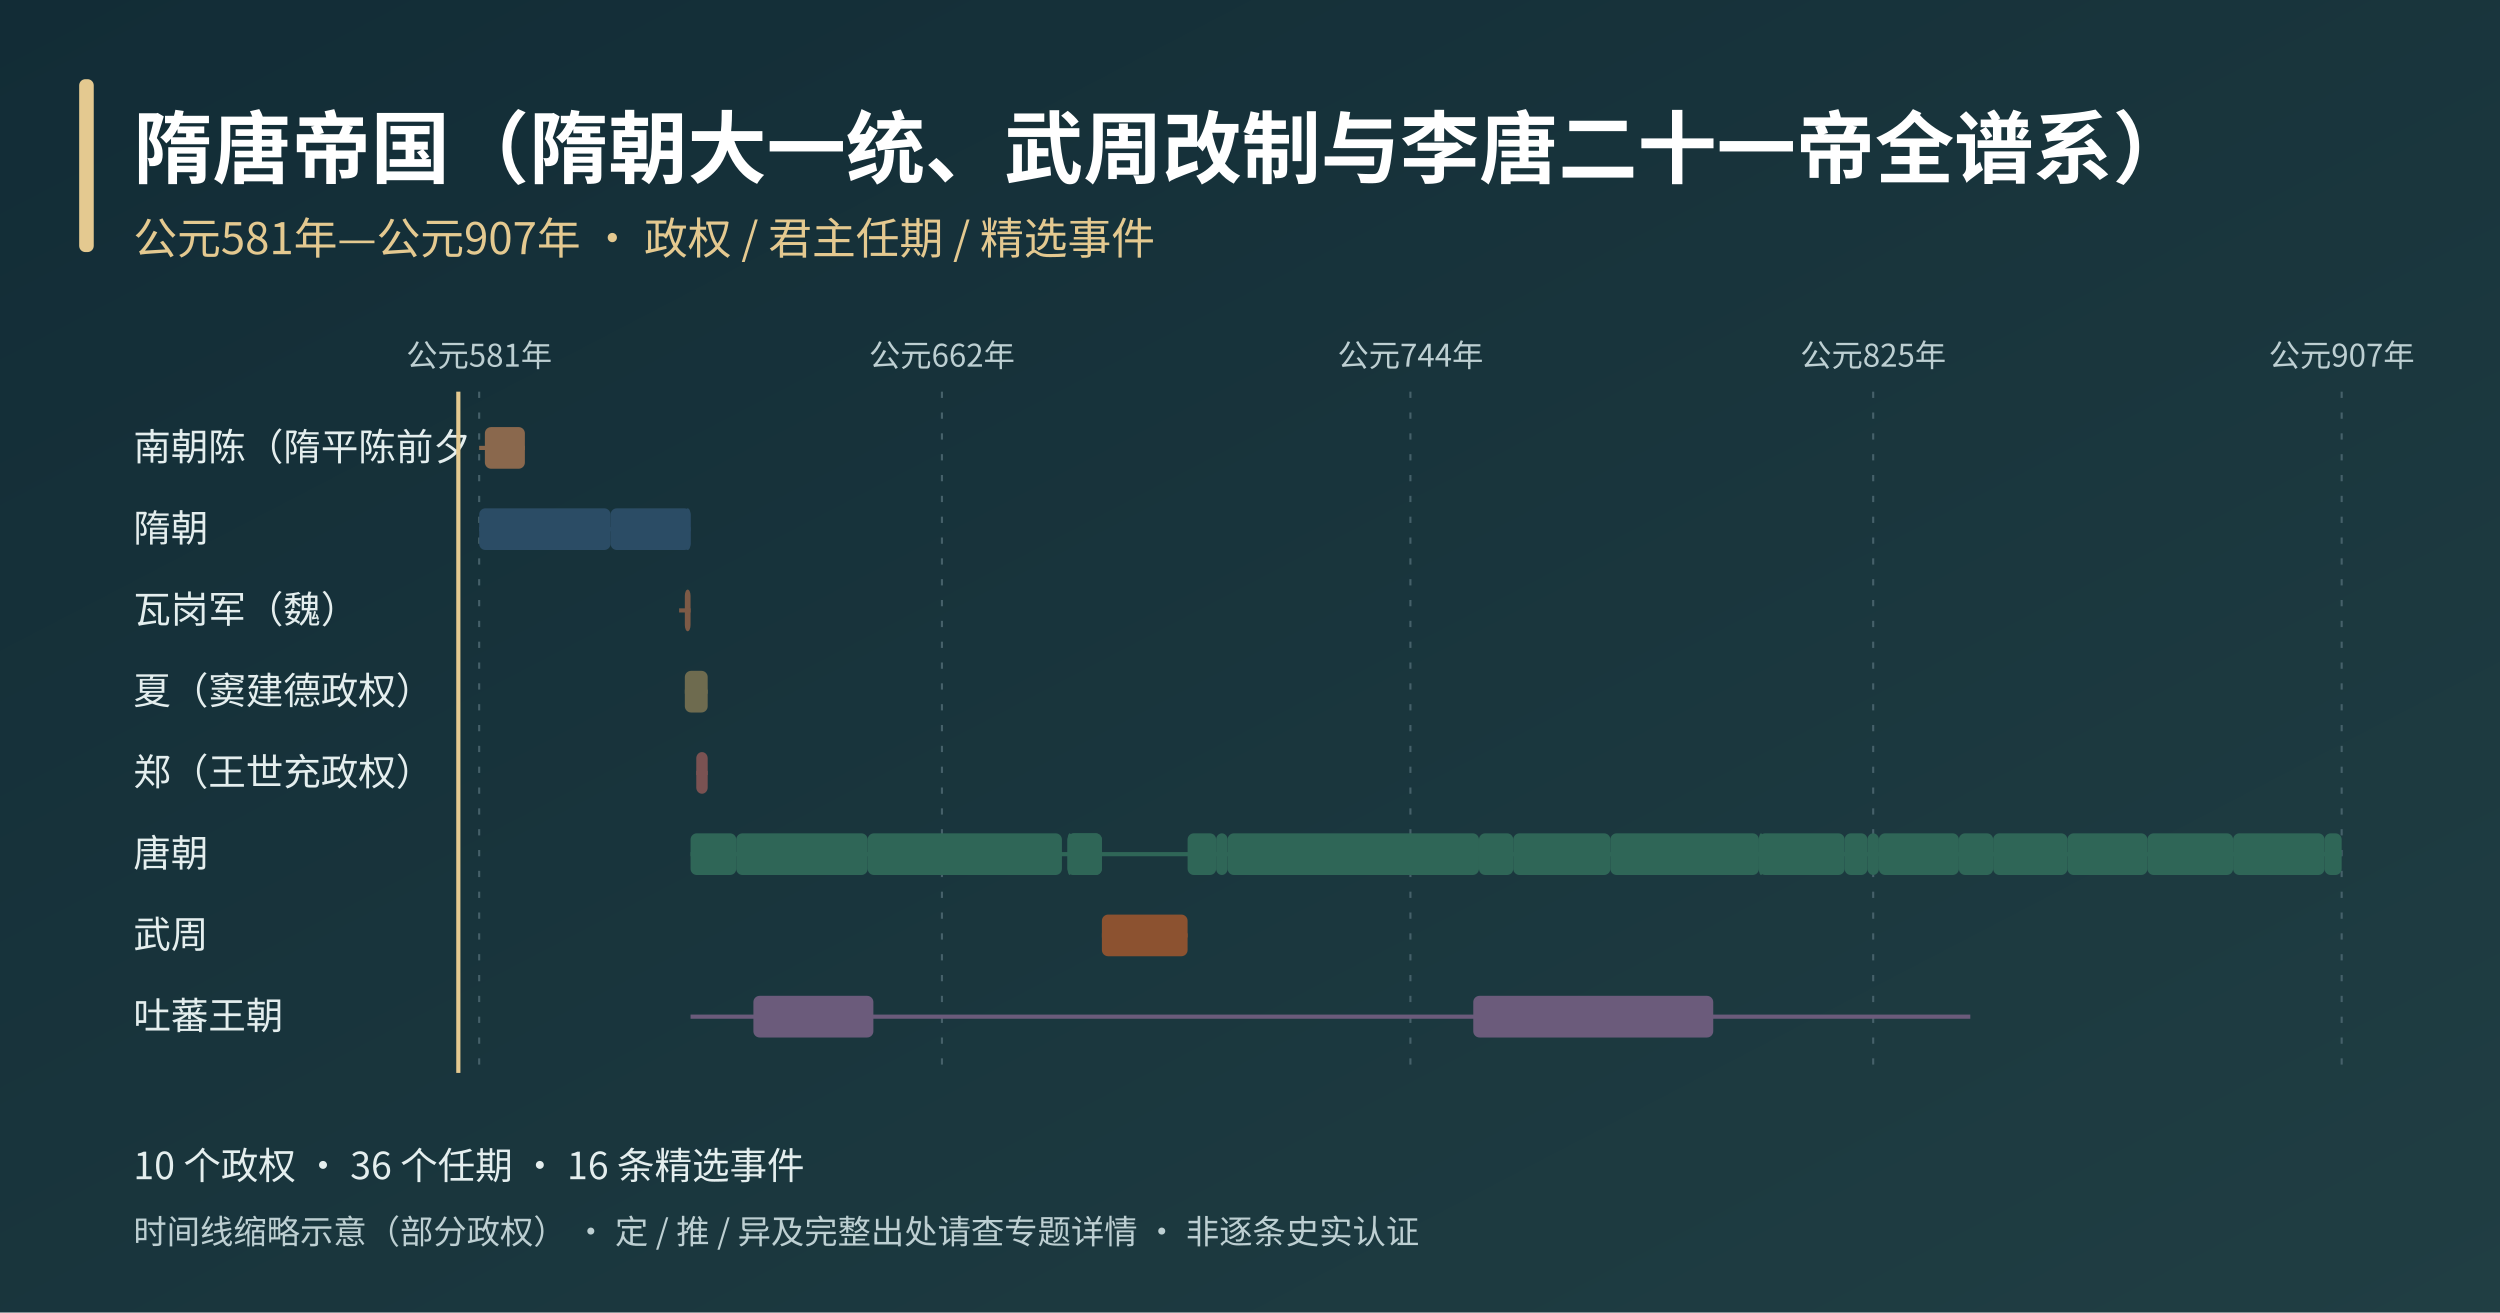
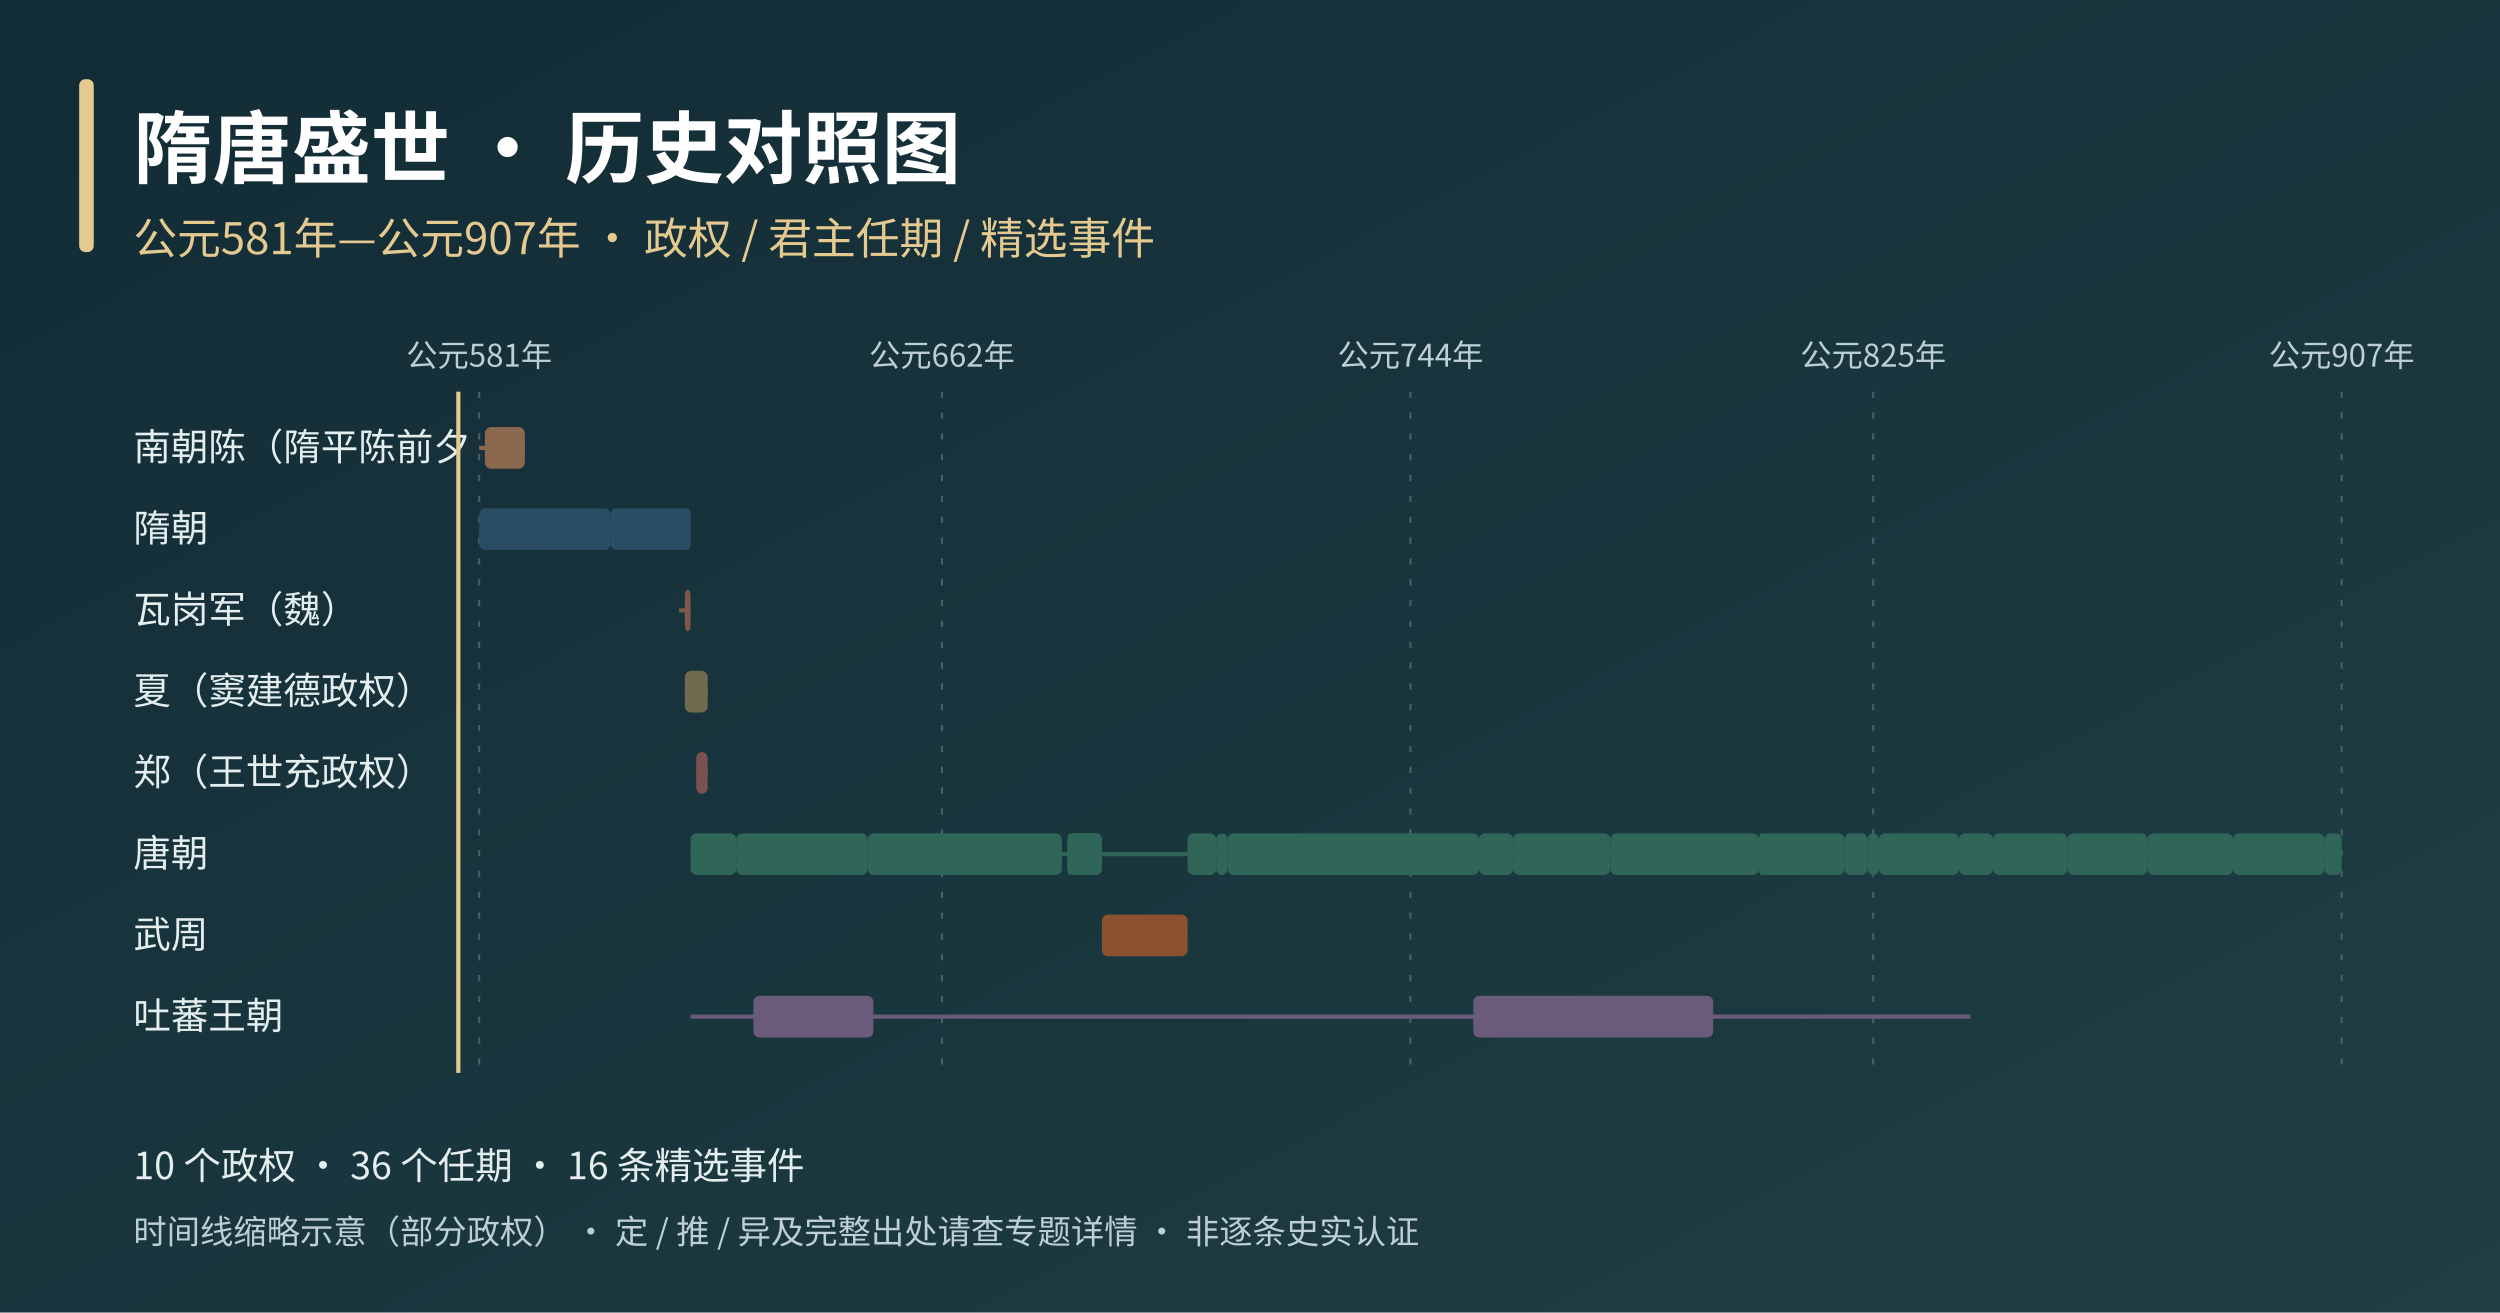
<svg xmlns="http://www.w3.org/2000/svg" width="1200" height="630" viewBox="0 0 1200 630" role="img" aria-labelledby="title desc">
  <defs>
    <linearGradient id="bg" x2="1" y2="1">
      <stop stop-color="#122c36" />
      <stop offset="1" stop-color="#203e43" />
    </linearGradient>
  </defs>
  <rect width="1200" height="630" fill="url(#bg)" />
  <rect x="38" y="38" width="7" height="83" rx="3" fill="#e4c990" />
  <g font-family="Noto Sans CJK SC,Microsoft YaHei,PingFang SC,sans-serif">
-     <text x="64" y="85" fill="#ffffff" font-size="38" font-weight="700">隋唐帝国（隋朝大一统、武周改制与李唐二十一帝全谱系）</text>
+     <text x="64" y="85" fill="#ffffff" font-size="38" font-weight="700">隋唐盛世 · 历史对照图</text>
    <text x="64" y="122" fill="#e4c990" font-size="21">公元581年—公元907年 · 政权 / 君主任期 / 精选事件</text>
    <path d="M230.00 188V515" stroke="#46616a" stroke-dasharray="3 7" />
    <text x="230.00" y="176" text-anchor="middle" fill="#bdcfd2" font-size="15">公元581年</text>
    <path d="M452.13 188V515" stroke="#46616a" stroke-dasharray="3 7" />
    <text x="452.13" y="176" text-anchor="middle" fill="#bdcfd2" font-size="15">公元662年</text>
    <path d="M677.00 188V515" stroke="#46616a" stroke-dasharray="3 7" />
    <text x="677.00" y="176" text-anchor="middle" fill="#bdcfd2" font-size="15">公元744年</text>
    <path d="M899.13 188V515" stroke="#46616a" stroke-dasharray="3 7" />
    <text x="899.13" y="176" text-anchor="middle" fill="#bdcfd2" font-size="15">公元825年</text>
    <path d="M1124.00 188V515" stroke="#46616a" stroke-dasharray="3 7" />
    <text x="1124.00" y="176" text-anchor="middle" fill="#bdcfd2" font-size="15">公元907年</text>
    <text x="64" y="221" fill="#e4eeee" font-size="18">南朝陈（隋平陈前夕</text>
    <path d="M230 215H251.939" stroke="#8a684d" stroke-width="2" />
    <rect x="232.74" y="205" width="19.20" height="20" rx="3" fill="#8a684d" opacity="1" />
    <text x="64" y="260" fill="#e4eeee" font-size="18">隋朝</text>
    <path d="M230 254H331.466" stroke="#2b4c65" stroke-width="2" />
    <rect x="230.00" y="244" width="63.07" height="20" rx="3" fill="#2b4c65" opacity="1" />
    <rect x="293.07" y="244" width="38.39" height="20" rx="3" fill="#2b4c65" opacity="1" />
    <rect x="328.72" y="244" width="2.74" height="20" rx="3" fill="#2b4c65" opacity="1" />
    <text x="64" y="299" fill="#e4eeee" font-size="18">瓦岗军（魏）</text>
    <path d="M325.982 293H331.466" stroke="#7d5a46" stroke-width="2" />
    <rect x="328.72" y="283" width="2.74" height="20" rx="3" fill="#7d5a46" opacity="1" />
    <text x="64" y="338" fill="#e4eeee" font-size="18">夏（窦建德政权）</text>
    <path d="M328.724 332H339.693" stroke="#6e6b4f" stroke-width="2" />
    <rect x="328.72" y="322" width="10.97" height="20" rx="3" fill="#6e6b4f" opacity="1" />
    <text x="64" y="377" fill="#e4eeee" font-size="18">郑（王世充政权）</text>
    <path d="M334.209 371H339.693" stroke="#7a5252" stroke-width="2" />
    <rect x="334.21" y="361" width="5.48" height="20" rx="3" fill="#7a5252" opacity="1" />
    <text x="64" y="416" fill="#e4eeee" font-size="18">唐朝</text>
    <path d="M331.466 410H1124" stroke="#2f6657" stroke-width="2" />
    <rect x="331.47" y="400" width="21.94" height="20" rx="3" fill="#2f6657" opacity="1" />
    <rect x="353.40" y="400" width="63.07" height="20" rx="3" fill="#2f6657" opacity="1" />
    <rect x="416.48" y="400" width="93.24" height="20" rx="3" fill="#2f6657" opacity="1" />
    <rect x="512.46" y="400" width="2.00" height="20" rx="3" fill="#2f6657" opacity="1" />
    <rect x="512.46" y="400" width="16.45" height="20" rx="3" fill="#2f6657" opacity="1" />
    <rect x="512.46" y="400" width="16.45" height="20" rx="3" fill="#2f6657" opacity="1" />
    <rect x="570.05" y="400" width="13.71" height="20" rx="3" fill="#2f6657" opacity="1" />
    <rect x="583.76" y="400" width="5.48" height="20" rx="3" fill="#2f6657" opacity="1" />
    <rect x="589.25" y="400" width="120.66" height="20" rx="3" fill="#2f6657" opacity="1" />
    <rect x="709.91" y="400" width="16.45" height="20" rx="3" fill="#2f6657" opacity="1" />
    <rect x="726.36" y="400" width="46.62" height="20" rx="3" fill="#2f6657" opacity="1" />
    <rect x="772.98" y="400" width="71.30" height="20" rx="3" fill="#2f6657" opacity="1" />
    <rect x="844.28" y="400" width="2.00" height="20" rx="3" fill="#2f6657" opacity="1" />
    <rect x="844.28" y="400" width="41.13" height="20" rx="3" fill="#2f6657" opacity="1" />
    <rect x="885.42" y="400" width="10.97" height="20" rx="3" fill="#2f6657" opacity="1" />
    <rect x="896.39" y="400" width="5.48" height="20" rx="3" fill="#2f6657" opacity="1" />
    <rect x="901.87" y="400" width="38.39" height="20" rx="3" fill="#2f6657" opacity="1" />
    <rect x="940.26" y="400" width="16.45" height="20" rx="3" fill="#2f6657" opacity="1" />
    <rect x="956.72" y="400" width="35.65" height="20" rx="3" fill="#2f6657" opacity="1" />
    <rect x="992.37" y="400" width="38.39" height="20" rx="3" fill="#2f6657" opacity="1" />
    <rect x="1030.76" y="400" width="41.13" height="20" rx="3" fill="#2f6657" opacity="1" />
    <rect x="1071.90" y="400" width="43.88" height="20" rx="3" fill="#2f6657" opacity="1" />
    <rect x="1115.77" y="400" width="8.23" height="20" rx="3" fill="#2f6657" opacity="1" />
    <text x="64" y="455" fill="#e4eeee" font-size="18">武周</text>
    <path d="M528.914 449H570.049" stroke="#8c5230" stroke-width="2" />
    <rect x="528.91" y="439" width="41.13" height="20" rx="3" fill="#8c5230" opacity="1" />
    <text x="64" y="494" fill="#e4eeee" font-size="18">吐蕃王朝</text>
    <path d="M331.466 488H945.748" stroke="#6b5b7b" stroke-width="2" />
    <rect x="361.63" y="478" width="57.59" height="20" rx="3" fill="#6b5b7b" opacity="1" />
    <rect x="707.17" y="478" width="115.18" height="20" rx="3" fill="#6b5b7b" opacity="1" />
    <path d="M220 188V515" stroke="#e4c990" stroke-width="2" />
    <text x="64" y="566" fill="#e4eeee" font-size="18">10 个政权 · 36 个任期 · 16 条精选事件</text>
    <text x="64" y="597" fill="#bdcfd2" font-size="16">时间线缩略示意（部分政权） · 定 / 推 / 异及完整出处请查专题详情 · 非逐条史实认证</text>
  </g>
</svg>
